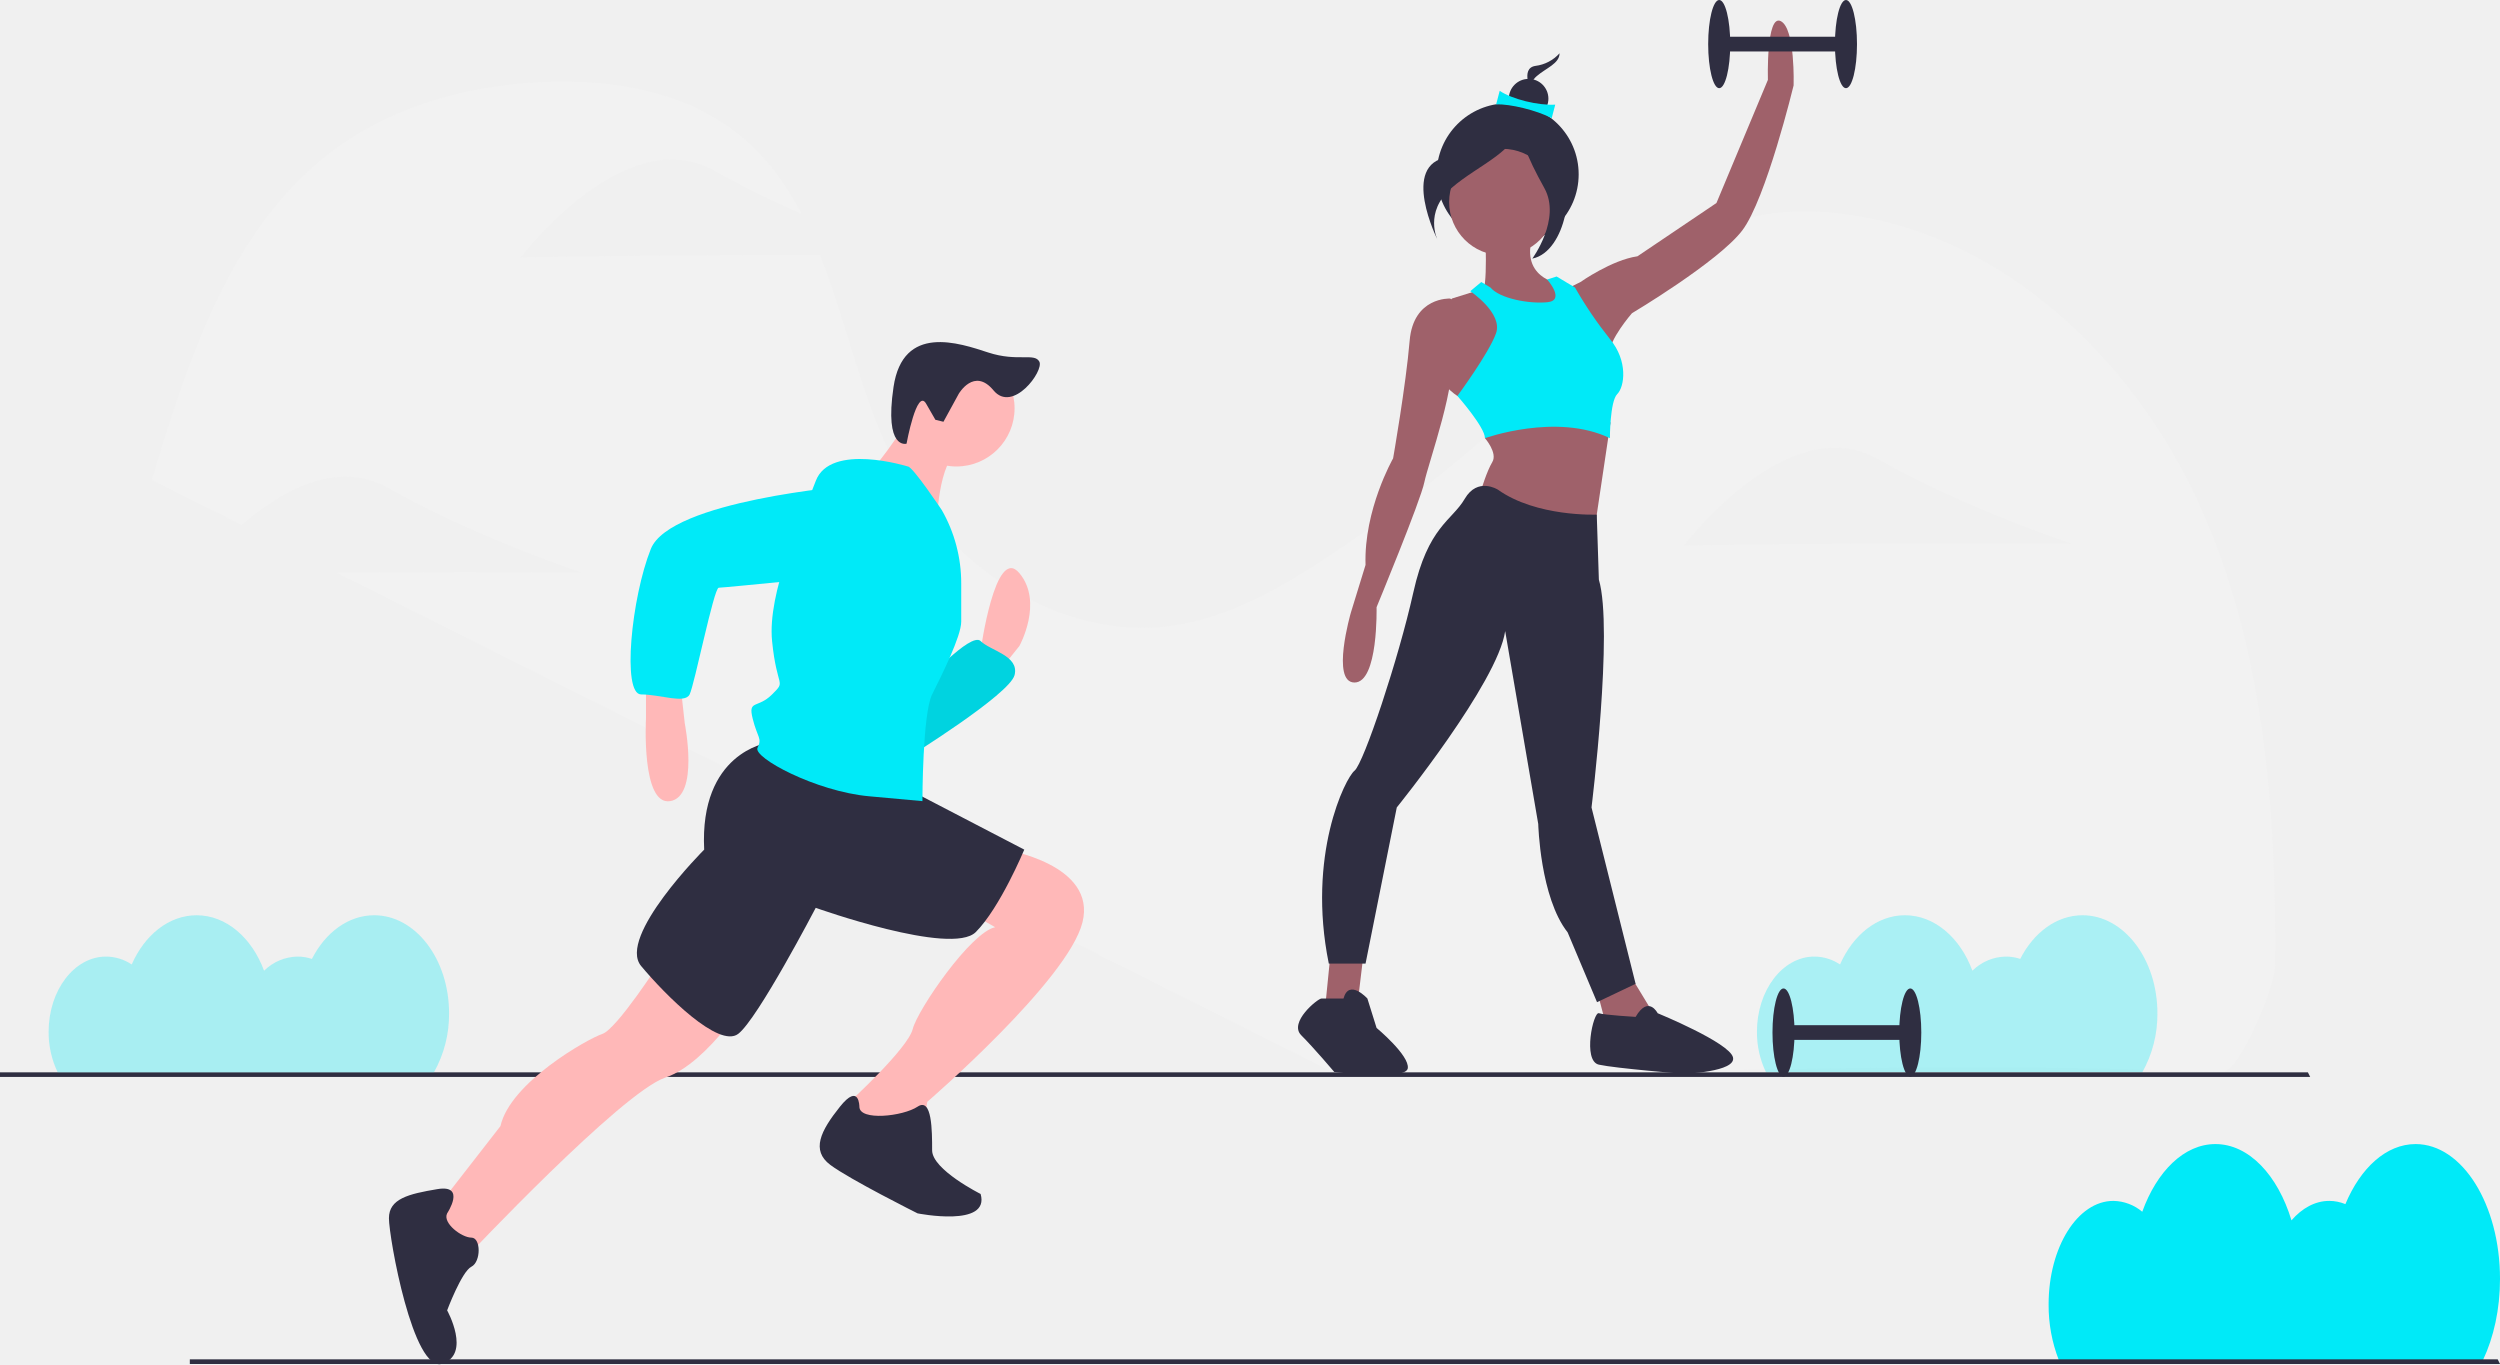
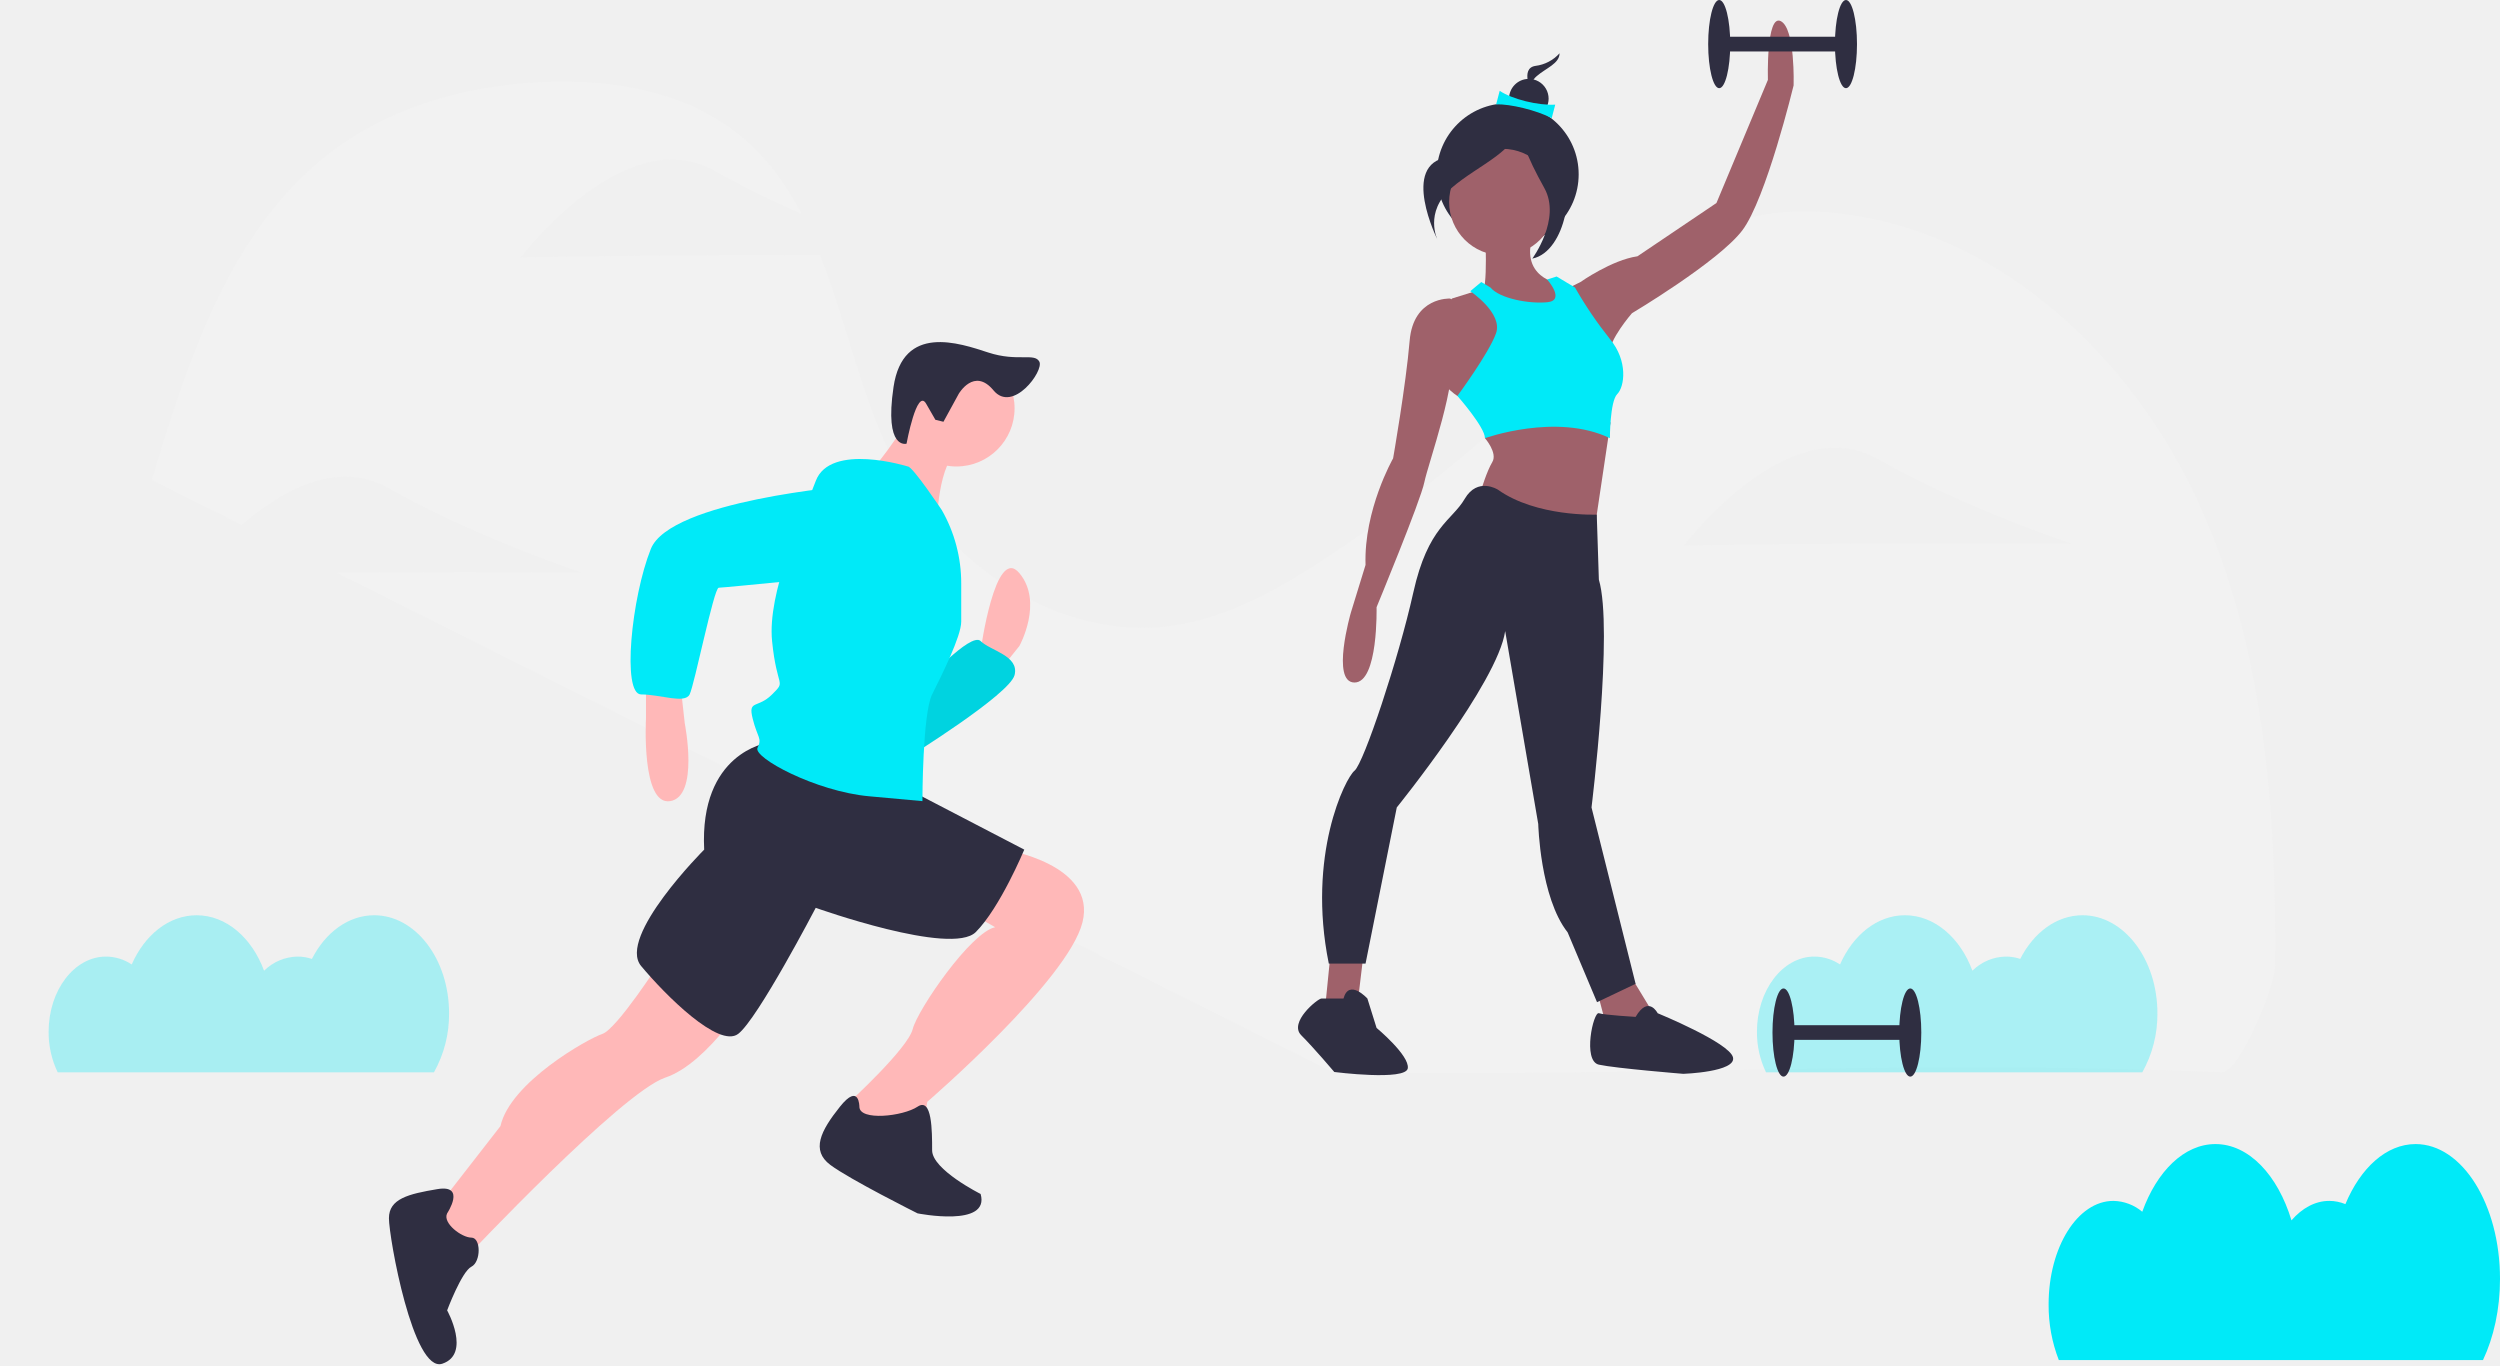
- <svg xmlns="http://www.w3.org/2000/svg" viewBox="0 0 1080 589.339">
-   <path d="m1080 552.48c0-32.167-16.322-58.243-36.457-58.243-12.655 0-23.8 10.305-30.337 25.945a18.287 18.287 0 0 0 -6.967-1.398c-6.094 0-11.729 3.123-16.324 8.408-5.893-19.5-18.387-32.955-32.85-32.955-13.522 0-25.316 11.77-31.61 29.24a19.915 19.915 0 0 0 -12.477-4.693c-15.452 0-27.978 20.012-27.978 44.699a65.145 65.145 0 0 0 4.408 24.068h183.24c4.613-9.756 7.352-21.901 7.352-35.071z" fill="#00EAF8" />
-   <path d="m949.299 216.151c-28.71-62.107-84.896-115.09-152.771-123.725-17.947-2.284-36.684-1.368-53.335 5.705-21.857 9.285-37.965 28.025-54.246 45.313a654.108 654.108 0 0 1 -114.96 96.847c-20.687 13.696-42.876 26.475-67.437 29.98-49.246 7.025-97.956-26.557-120.414-70.943-14.03-27.726-20.513-60.28-31.854-89.119-13.061-.025-28.623-.02-45.365.057-46.277.214-83.944.897-83.944.897s44.774-59.307 83.776-37.334c12.464 7.022 25.52 13.288 37.517 18.567-6.816-13.111-15.414-24.908-27.24-34.392-23.322-18.702-54.908-23.948-84.77-22.555-31.356 1.462-63.001 9.857-88.481 28.192-45.39 32.662-64.135 90.153-80.178 143.723l38.778 19.44c16.633-14.38 40.955-28.605 63.374-15.975 39.003 21.973 83.807 36.562 83.807 36.562s-37.362-.338-83.639-.125c-7.772.036-15.292.085-22.441.142l430.524 215.829c142 2 249.068-5.68 384 0 7.037.296 22.866-36.592 22.918-46.3.372-68.421-4.909-138.678-33.619-200.786zm-137.882 18.615c-46.277.214-83.944.897-83.944.897s44.774-59.307 83.776-37.334 83.807 36.562 83.807 36.562-37.362-.338-83.639-.125z" fill="#f2f2f2" />
-   <path d="m932 437.737c0-23.389-14.48-42.349-32.343-42.349-11.228 0-21.116 7.493-26.915 18.865a19.362 19.362 0 0 0 -6.181-1.016 21.059 21.059 0 0 0 -14.483 6.113c-5.227-14.179-16.313-23.962-29.143-23.962-11.997 0-22.46 8.559-28.044 21.26a20.107 20.107 0 0 0 -11.07-3.411c-13.708 0-24.821 14.55-24.821 32.5a39.928 39.928 0 0 0 3.91 17.5h162.567a51.201 51.201 0 0 0 6.523-25.5z" fill="#00EAF8" opacity=".3" />
-   <path d="m1080 589.237h-998v-2h997zm-82-124h-998v-2h997z" fill="#2f2e41" />
-   <path d="m423.63 281.137s6.285-46.094 16.76-33.523 0 31.428 0 31.428l-8.38 10.475-8.38-6.285z" fill="#ffb8b8" />
-   <path d="m398.488 295.803s20.951-23.047 25.142-18.857 16.76 6.286 14.666 14.666-46.094 35.618-46.094 35.618z" fill="#00EAF8" />
-   <path d="m398.488 295.803s20.951-23.047 25.142-18.857 16.76 6.286 14.666 14.666-46.094 35.618-46.094 35.618z" opacity=".1" />
-   <path d="m279.064 293.708v16.76s-2.095 37.714 10.475 35.619 6.286-33.523 6.286-33.523l-2.095-18.856zm6.286 121.519s-18.857 29.332-25.143 31.427-39.808 20.952-43.998 39.808l-29.332 37.713 14.666 18.857s67.045-71.236 85.901-77.521 37.713-37.713 37.713-37.713zm148.755-48.189s39.808 6.286 33.523 31.428-67.045 77.52-67.045 77.52l-2.095 12.571-23.047 4.19-10.476-10.475 2.095-6.286s25.142-23.046 27.237-31.427 25.142-41.903 35.618-43.998l-14.666-8.38z" fill="#ffb8b8" />
-   <path d="m193.162 524.175s8.38-12.57-4.19-10.476-20.952 4.19-20.952 12.571 10.476 67.045 23.047 62.855 2.095-23.047 2.095-23.047 6.286-16.761 10.476-18.856 4.19-12.571 0-12.571-12.571-6.286-10.476-10.476zm178.088-46.093s0-10.476-8.38 0-12.57 18.856-4.19 25.141 37.713 20.952 37.713 20.952 31.427 6.286 27.237-8.38c0 0-20.952-10.476-20.952-18.857s0-23.047-6.285-18.856-25.142 6.285-25.142 0zm-39.807-157.137s-29.333 4.19-27.237 46.093c0 0-37.713 37.713-27.238 50.284s33.523 35.618 41.904 29.332 33.522-54.474 33.522-54.474 58.665 20.952 69.14 10.476 20.952-35.618 20.952-35.618l-52.379-27.237z" fill="#2f2e41" />
-   <circle cx="413.154" cy="176.379" fill="#ffb8b8" r="25.142" />
-   <path d="m394.297 178.474s-14.666 23.047-18.856 25.142 29.332 23.047 29.332 23.047 0-27.238 10.476-33.523z" fill="#ffb8b8" />
-   <path d="m392.202 201.52s-33.522-10.475-39.808 6.286-20.951 48.189-18.856 69.14 6.285 16.762 0 23.047-10.476 2.095-8.38 10.476 4.19 8.38 2.094 12.57 25.142 18.857 48.189 20.952l23.047 2.096s0-37.713 4.19-46.094 12.571-25.142 12.571-31.427v-16.631a63.607 63.607 0 0 0 -8.38-31.558s-12.572-18.856-14.667-18.856z" fill="#00EAF8" />
-   <path d="m367.06 209.901s-77.52 6.286-85.901 27.237-12.571 62.855-4.19 62.855 18.856 4.19 20.951 0 10.476-46.093 12.571-46.093 64.95-6.286 64.95-6.286 27.237-33.522-8.38-37.713z" fill="#00EAF8" />
-   <path d="m414.164 170.146s6.672-11.595 15.012-1.524 21.907-8.436 19.824-12.385-9.438.177-22.042-3.943-36.885-12.514-40.951 14.867 5.618 24.511 5.618 24.511 4.44-24.263 8.451-17.293l4.013 6.97 3.48.856z" fill="#2f2e41" />
-   <circle cx="651.309" cy="75.314" fill="#2f2e41" r="30.674" />
-   <path d="m641.504 98.018s1.587 28.572-1.588 28.572 19.842 13.493 19.842 13.493l14.286-7.937v-9.524s-19.048-2.381-11.111-23.017-21.43-1.587-21.43-1.587zm-66.669 313.499-2.381 23.81 7.937 2.381 6.349-6.349 2.381-19.842zm114.289 13.493 3.968 15.079 11.111 7.143 11.906-6.349-13.493-22.223z" fill="#9f616a" />
-   <circle cx="649.043" cy="87.304" fill="#9f616a" r="23.016" />
-   <path d="m635.154 173.417-5.555-2.381s-9.524-5.556-10.318-16.667 7.937-25.398 7.937-25.398l12.698-3.968 14.92 12.143.16 19.604z" fill="#9f616a" />
-   <path d="m629.599 130.559-3.175-1.588s-15.873-.793-17.46 18.255-7.144 50.794-7.144 50.794-12.698 22.223-11.905 46.033l-6.35 20.636s-8.73 30.159 1.588 30.159 9.524-32.54 9.524-32.54 19.048-46.033 20.636-53.97 15.08-45.239 11.111-55.557 3.175-22.222 3.175-22.222zm11.905 50.001v8.73s5.555 6.35 3.174 10.318-4.762 11.905-4.762 11.905l11.112 17.46 37.302 3.175 7.418-49.7zm34.921-55.557 6.35-3.175s13.492-9.524 24.603-11.111l34.128-23.017 22.223-53.175s-.794-28.572 5.555-25.398 5.556 27.779 5.556 27.779-11.905 49.207-22.223 62.7-47.62 35.715-47.62 35.715-10.318 11.905-9.524 17.46-19.048-27.778-19.048-27.778z" fill="#9f616a" />
-   <path d="m647.06 211.513s-8.731-5.556-14.287 3.968-15.873 11.905-22.222 40.477-21.43 73.811-25.398 76.986-20.635 36.509-11.111 83.335h15.873l13.493-67.462s43.651-53.969 46.826-76.192l14.286 83.335s.794 31.747 12.699 46.827l12.698 30.16 16.667-7.937-19.048-76.193s9.524-76.985 3.175-98.414l-.912-28.094s-26.073 1.109-42.74-10.796zm-66.669 219.846h-9.524c-1.587 0-14.286 10.318-8.73 15.873s14.286 15.874 14.286 15.874 30.953 3.936 31.747-1.62-13.493-17.428-13.493-17.428l-3.968-12.699s-7.937-8.73-10.318 0zm126.193 7.937s-13.492-.794-15.873-1.588-7.143 20.636 0 22.223 36.509 3.968 36.509 3.968 23.016-.793 21.429-7.143-32.54-19.048-32.54-19.048-3.969-7.936-9.525 1.588z" fill="#2f2e41" />
-   <path d="m643.885 124.21-3.969-2.382-4.762 3.969s14.286 9.524 11.112 18.254-16.667 26.985-16.667 26.985 11.905 13.492 11.905 18.254c0 0 30.953-11.111 53.97 0 0 0 0-15.873 3.174-19.048s4.762-14.286-3.175-23.81a174.007 174.007 0 0 1 -15.08-22.223l-7.936-4.762-4.088 1.297s8.056 9.02.12 9.815-20.636-1.588-24.604-6.35z" fill="#00EAF8" />
-   <path d="m673.728 23.016a16.767 16.767 0 0 1 -10.4 5.448c-6.934.99-1.486 11.886-1.486 11.886s-1.981-3.962 1.98-7.429 9.906-5.447 9.906-9.905z" fill="#2f2e41" />
-   <circle cx="660.36" cy="42.628" fill="#2f2e41" r="8.549" />
-   <path d="m670.34 51.045c-6.604-3.45-17.965-6.162-24.001-5.968l1.527-5.838c5.344 3.63 16.645 6.394 24.001 5.969z" fill="#00EAF8" />
-   <g fill="#2f2e41">
-     <path d="m656.696 51.56s-10.407 13.38-31.22 16.353-4.46 35.68-4.46 35.68-5.947-11.893 5.946-22.3 29.734-16.353 29.734-29.734z" />
-     <path d="m657.49 50.766s5.947 20.813 14.867 23.787 4.46 34.194-10.407 37.167c0 0 12.637-17.097 5.204-30.477s-11.894-23.787-9.664-30.477zm85.206-34.893h54.763v6.349h-54.763z" />
-     <ellipse cx="797.46" cy="19.048" rx="4.762" ry="19.048" />
-     <ellipse cx="742.696" cy="19.048" rx="4.762" ry="19.048" />
-     <path d="m770.475 442.882h54.763v6.349h-54.763z" />
-     <ellipse cx="825.238" cy="446.057" rx="4.762" ry="19.048" />
-     <ellipse cx="770.475" cy="446.057" rx="4.762" ry="19.048" />
+ <svg xmlns="http://www.w3.org/2000/svg" fill="none" viewBox="0 0 1080 590">
+   <g clip-path="url(#a)">
+     <path fill="#00EAF8" d="M1080 552.48c0-32.167-16.32-58.243-36.46-58.243-12.65 0-23.8 10.305-30.33 25.945a18.314 18.314 0 0 0-6.97-1.398c-6.09 0-11.73 3.123-16.325 8.408-5.893-19.5-18.387-32.955-32.85-32.955-13.522 0-25.316 11.77-31.61 29.24a19.916 19.916 0 0 0-12.477-4.693c-15.452 0-27.978 20.012-27.978 44.699a65.151 65.151 0 0 0 4.408 24.068h183.242c4.61-9.756 7.35-21.901 7.35-35.071Z" />
+     <path fill="#F2F2F2" d="M949.299 216.151c-28.71-62.107-84.896-115.09-152.771-123.725-17.947-2.284-36.684-1.368-53.335 5.705-21.857 9.285-37.965 28.025-54.246 45.313a654.09 654.09 0 0 1-114.96 96.847c-20.687 13.696-42.876 26.475-67.437 29.98-49.246 7.025-97.956-26.557-120.414-70.943-14.03-27.726-20.513-60.28-31.854-89.119a7018.82 7018.82 0 0 0-45.365.057c-46.277.214-83.944.897-83.944.897s44.774-59.307 83.776-37.334c12.464 7.022 25.52 13.288 37.517 18.567-6.816-13.111-15.414-24.908-27.24-34.392-23.322-18.702-54.908-23.948-84.77-22.555-31.356 1.462-63.001 9.857-88.481 28.192-45.39 32.662-64.135 90.153-80.178 143.723l38.778 19.44c16.633-14.38 40.955-28.605 63.374-15.975 39.003 21.973 83.807 36.562 83.807 36.562s-37.362-.338-83.639-.125c-7.772.036-15.292.085-22.441.142L576 463.237c142 2 249.068-5.68 384 0 7.037.296 22.866-36.592 22.918-46.3.372-68.421-4.909-138.678-33.619-200.786Zm-137.882 18.615c-46.277.214-83.944.897-83.944.897s44.774-59.307 83.776-37.334c39.002 21.973 83.807 36.562 83.807 36.562s-37.362-.338-83.639-.125Z" />
+     <path fill="#00EAF8" d="M932 437.737c0-23.389-14.48-42.349-32.343-42.349-11.228 0-21.116 7.493-26.915 18.865a19.363 19.363 0 0 0-6.181-1.016 21.059 21.059 0 0 0-14.483 6.113c-5.227-14.179-16.313-23.962-29.143-23.962-11.997 0-22.46 8.559-28.044 21.26a20.106 20.106 0 0 0-11.07-3.411c-13.708 0-24.821 14.55-24.821 32.5a39.936 39.936 0 0 0 3.91 17.5h162.567a51.204 51.204 0 0 0 6.523-25.5Z" opacity=".3" />
+     <path fill="#FFB8B8" d="M423.63 281.137s6.285-46.094 16.76-33.523c10.475 12.571 0 31.428 0 31.428l-8.38 10.475-8.38-6.285v-2.095Z" />
+     <path fill="#00EAF8" d="M398.488 295.803s20.951-23.047 25.142-18.857c4.191 4.19 16.76 6.286 14.666 14.666-2.094 8.38-46.094 35.618-46.094 35.618l6.286-31.427Z" />
+     <path fill="#000" d="M398.488 295.803s20.951-23.047 25.142-18.857c4.191 4.19 16.76 6.286 14.666 14.666-2.094 8.38-46.094 35.618-46.094 35.618l6.286-31.427Z" opacity=".1" />
+     <path fill="#FFB8B8" d="M279.064 293.708v16.76s-2.095 37.714 10.475 35.619c12.57-2.095 6.286-33.523 6.286-33.523l-2.095-18.856h-14.666Zm6.286 121.519s-18.857 29.332-25.143 31.427c-6.286 2.095-39.808 20.952-43.998 39.808l-29.332 37.713 14.666 18.857s67.045-71.236 85.901-77.521c18.856-6.285 37.713-37.713 37.713-37.713l-39.807-12.571Zm148.755-48.189s39.808 6.286 33.523 31.428c-6.285 25.142-67.045 77.52-67.045 77.52l-2.095 12.571-23.047 4.19-10.476-10.475 2.095-6.286s25.142-23.046 27.237-31.427c2.095-8.381 25.142-41.903 35.618-43.998l-14.666-8.38 18.856-25.143Z" />
+     <path fill="#2F2E41" d="M193.162 524.175s8.38-12.57-4.19-10.476c-12.57 2.094-20.952 4.19-20.952 12.571s10.476 67.045 23.047 62.855c12.571-4.19 2.095-23.047 2.095-23.047s6.286-16.761 10.476-18.856c4.19-2.095 4.19-12.571 0-12.571s-12.571-6.286-10.476-10.476Zm178.088-46.093s0-10.476-8.38 0-12.57 18.856-4.19 25.141c8.38 6.285 37.713 20.952 37.713 20.952s31.427 6.286 27.237-8.38c0 0-20.952-10.476-20.952-18.857 0-8.381 0-23.047-6.285-18.856-6.285 4.191-25.142 6.285-25.142 0h-.001Zm-39.807-157.137s-29.333 4.19-27.237 46.093c0 0-37.713 37.713-27.238 50.284 10.475 12.571 33.523 35.618 41.904 29.332 8.381-6.286 33.522-54.474 33.522-54.474s58.665 20.952 69.14 10.476c10.475-10.476 20.952-35.618 20.952-35.618l-52.379-27.237-58.664-18.856Z" />
+     <path fill="#FFB8B8" d="M413.154 201.521c13.886 0 25.142-11.256 25.142-25.142s-11.256-25.142-25.142-25.142-25.142 11.256-25.142 25.142 11.256 25.142 25.142 25.142Z" />
+     <path fill="#FFB8B8" d="M394.297 178.474s-14.666 23.047-18.856 25.142c-4.19 2.095 29.332 23.047 29.332 23.047s0-27.238 10.476-33.523l-20.952-14.666Z" />
+     <path fill="#00EAF8" d="M392.202 201.52s-33.522-10.475-39.808 6.286c-6.286 16.761-20.951 48.189-18.856 69.14 2.095 20.951 6.285 16.762 0 23.047s-10.476 2.095-8.38 10.476 4.19 8.38 2.094 12.57c-2.096 4.19 25.142 18.857 48.189 20.952l23.047 2.096s0-37.713 4.19-46.094 12.571-25.142 12.571-31.427v-16.631a63.607 63.607 0 0 0-8.38-31.558s-12.572-18.857-14.667-18.857Z" />
+     <path fill="#00EAF8" d="M367.06 209.901s-77.52 6.286-85.901 27.237-12.571 62.855-4.19 62.855 18.856 4.19 20.951 0c2.095-4.19 10.476-46.093 12.571-46.093 2.095 0 64.95-6.286 64.95-6.286s27.237-33.522-8.38-37.713h-.001Z" />
+     <path fill="#2F2E41" d="M414.164 170.146s6.672-11.595 15.012-1.524c8.34 10.071 21.907-8.436 19.824-12.385-2.083-3.949-9.438.177-22.042-3.943-12.604-4.12-36.885-12.514-40.951 14.867-4.066 27.381 5.618 24.511 5.618 24.511s4.44-24.263 8.451-17.293l4.013 6.97 3.48.856 6.595-12.059ZM651.309 105.988c16.941 0 30.674-13.733 30.674-30.674 0-16.94-13.733-30.674-30.674-30.674s-30.674 13.733-30.674 30.674c0 16.94 13.733 30.674 30.674 30.674Z" />
+     <path fill="#9F616A" d="M641.504 98.018s1.587 28.572-1.588 28.572 19.842 13.493 19.842 13.493l14.286-7.937v-9.524s-19.048-2.381-11.111-23.017c7.937-20.636-21.43-1.587-21.43-1.587h.001Zm-66.669 313.499-2.381 23.81 7.937 2.381 6.349-6.349 2.381-19.842h-14.286Zm114.289 13.493 3.968 15.079 11.111 7.143 11.906-6.349-13.493-22.223-13.492 6.35Z" />
+     <path fill="#9F616A" d="M649.043 110.32c12.711 0 23.016-10.305 23.016-23.016 0-12.711-10.305-23.016-23.016-23.016-12.711 0-23.016 10.305-23.016 23.016 0 12.711 10.305 23.016 23.016 23.016ZM635.154 173.417l-5.555-2.381s-9.524-5.556-10.318-16.667c-.794-11.111 7.937-25.398 7.937-25.398l12.698-3.968 14.92 12.143.16 19.604-19.842 16.667Z" />
+     <path fill="#9F616A" d="m629.599 130.559-3.175-1.588s-15.873-.793-17.46 18.255c-1.587 19.048-7.144 50.794-7.144 50.794s-12.698 22.223-11.905 46.033l-6.35 20.636s-8.73 30.159 1.588 30.159c10.318 0 9.524-32.54 9.524-32.54s19.048-46.033 20.636-53.97c1.588-7.937 15.08-45.239 11.111-55.557-3.969-10.318 3.175-22.222 3.175-22.222Zm11.905 50.001v8.73s5.555 6.35 3.174 10.318-4.762 11.905-4.762 11.905l11.112 17.46 37.302 3.175 7.418-49.7-54.244-1.888Zm34.921-55.557 6.35-3.175s13.492-9.524 24.603-11.111L741.506 87.7l22.223-53.175s-.794-28.572 5.555-25.398c6.349 3.174 5.556 27.779 5.556 27.779s-11.905 49.207-22.223 62.7c-10.318 13.493-47.62 35.715-47.62 35.715s-10.318 11.905-9.524 17.46c.794 5.555-19.048-27.778-19.048-27.778Z" />
+     <path fill="#2F2E41" d="M647.06 211.513s-8.731-5.556-14.287 3.968c-5.556 9.524-15.873 11.905-22.222 40.477-6.349 28.572-21.43 73.811-25.398 76.986-3.968 3.175-20.635 36.509-11.111 83.335h15.873l13.493-67.462s43.651-53.969 46.826-76.192l14.286 83.335s.794 31.747 12.699 46.827l12.698 30.16 16.667-7.937-19.048-76.193s9.524-76.985 3.175-98.414l-.912-28.094s-26.072 1.109-42.739-10.796Zm-66.669 219.846h-9.524c-1.587 0-14.286 10.318-8.73 15.873 5.556 5.555 14.286 15.874 14.286 15.874s30.953 3.936 31.747-1.62c.794-5.556-13.493-17.428-13.493-17.428l-3.968-12.699s-7.937-8.73-10.318 0Zm126.193 7.937s-13.492-.794-15.873-1.588c-2.381-.794-7.143 20.636 0 22.223 7.143 1.587 36.509 3.968 36.509 3.968s23.016-.793 21.429-7.143c-1.587-6.35-32.54-19.048-32.54-19.048s-3.969-7.936-9.525 1.588Z" />
+     <path fill="#00EAF8" d="m643.885 124.21-3.969-2.382-4.762 3.969s14.286 9.524 11.112 18.254c-3.174 8.73-16.667 26.985-16.667 26.985s11.905 13.492 11.905 18.254c0 0 30.953-11.111 53.97 0 0 0 0-15.873 3.174-19.048 3.174-3.175 4.762-14.286-3.175-23.81a174.007 174.007 0 0 1-15.08-22.223l-7.936-4.762-4.088 1.297s8.056 9.02.12 9.815c-7.936.795-20.636-1.587-24.604-6.349Z" />
+     <path fill="#2F2E41" d="M673.728 23.016a16.768 16.768 0 0 1-10.4 5.448c-6.934.99-1.486 11.886-1.486 11.886s-1.981-3.962 1.98-7.429c3.961-3.467 9.906-5.447 9.906-9.905Z" />
+     <path fill="#2F2E41" d="M660.36 51.177a8.55 8.55 0 1 0 0-17.099 8.55 8.55 0 0 0 0 17.099Z" />
+     <path fill="#00EAF8" d="M670.34 51.045c-6.604-3.45-17.965-6.162-24.001-5.968l1.527-5.838c5.344 3.63 16.645 6.394 24.001 5.969l-1.527 5.837Z" />
+     <path fill="#2F2E41" d="M656.696 51.56s-10.407 13.38-31.22 16.353c-20.813 2.973-4.46 35.68-4.46 35.68s-5.947-11.893 5.946-22.3 29.734-16.353 29.734-29.734v.001Z" />
+     <path fill="#2F2E41" d="M657.49 50.766s5.947 20.813 14.867 23.787c8.92 2.974 4.46 34.194-10.407 37.167 0 0 12.637-17.097 5.204-30.477-7.433-13.38-11.894-23.787-9.664-30.477Zm85.206-34.893h54.763v6.349h-54.763v-6.349Z" />
+     <path fill="#2F2E41" d="M797.46 38.096c2.63 0 4.762-8.528 4.762-19.048C802.222 8.528 800.09 0 797.46 0c-2.63 0-4.762 8.528-4.762 19.048 0 10.52 2.132 19.048 4.762 19.048ZM742.696 38.096c2.63 0 4.762-8.528 4.762-19.048 0-10.52-2.132-19.048-4.762-19.048-2.63 0-4.762 8.528-4.762 19.048 0 10.52 2.132 19.048 4.762 19.048ZM770.475 442.882h54.763v6.349h-54.763v-6.349Z" />
+     <path fill="#2F2E41" d="M825.238 465.105c2.63 0 4.762-8.528 4.762-19.048 0-10.52-2.132-19.048-4.762-19.048-2.63 0-4.762 8.528-4.762 19.048 0 10.52 2.132 19.048 4.762 19.048ZM770.475 465.105c2.63 0 4.762-8.528 4.762-19.048 0-10.52-2.132-19.048-4.762-19.048-2.63 0-4.762 8.528-4.762 19.048 0 10.52 2.132 19.048 4.762 19.048Z" />
+     <path fill="#00EAF8" d="M194 437.737c0-23.389-14.48-42.349-32.343-42.349-11.228 0-21.116 7.493-26.915 18.865a19.363 19.363 0 0 0-6.181-1.016 21.059 21.059 0 0 0-14.483 6.113c-5.227-14.179-16.313-23.962-29.143-23.962-11.997 0-22.46 8.559-28.044 21.26a20.106 20.106 0 0 0-11.07-3.411c-13.708 0-24.821 14.55-24.821 32.5a39.928 39.928 0 0 0 3.91 17.5h162.567a51.204 51.204 0 0 0 6.523-25.5Z" opacity=".3" />
  </g>
-   <path d="m194 437.737c0-23.389-14.48-42.349-32.343-42.349-11.228 0-21.116 7.493-26.915 18.865a19.362 19.362 0 0 0 -6.181-1.016 21.059 21.059 0 0 0 -14.483 6.113c-5.227-14.179-16.313-23.962-29.143-23.962-11.997 0-22.46 8.559-28.044 21.26a20.107 20.107 0 0 0 -11.07-3.411c-13.708 0-24.821 14.55-24.821 32.5a39.928 39.928 0 0 0 3.91 17.5h162.567a51.201 51.201 0 0 0 6.523-25.5z" fill="#00EAF8" opacity=".3" />
+   <defs>
+     <clipPath id="a">
+       <path fill="#fff" d="M0 0h1080v589.339H0z" />
+     </clipPath>
+   </defs>
</svg>
